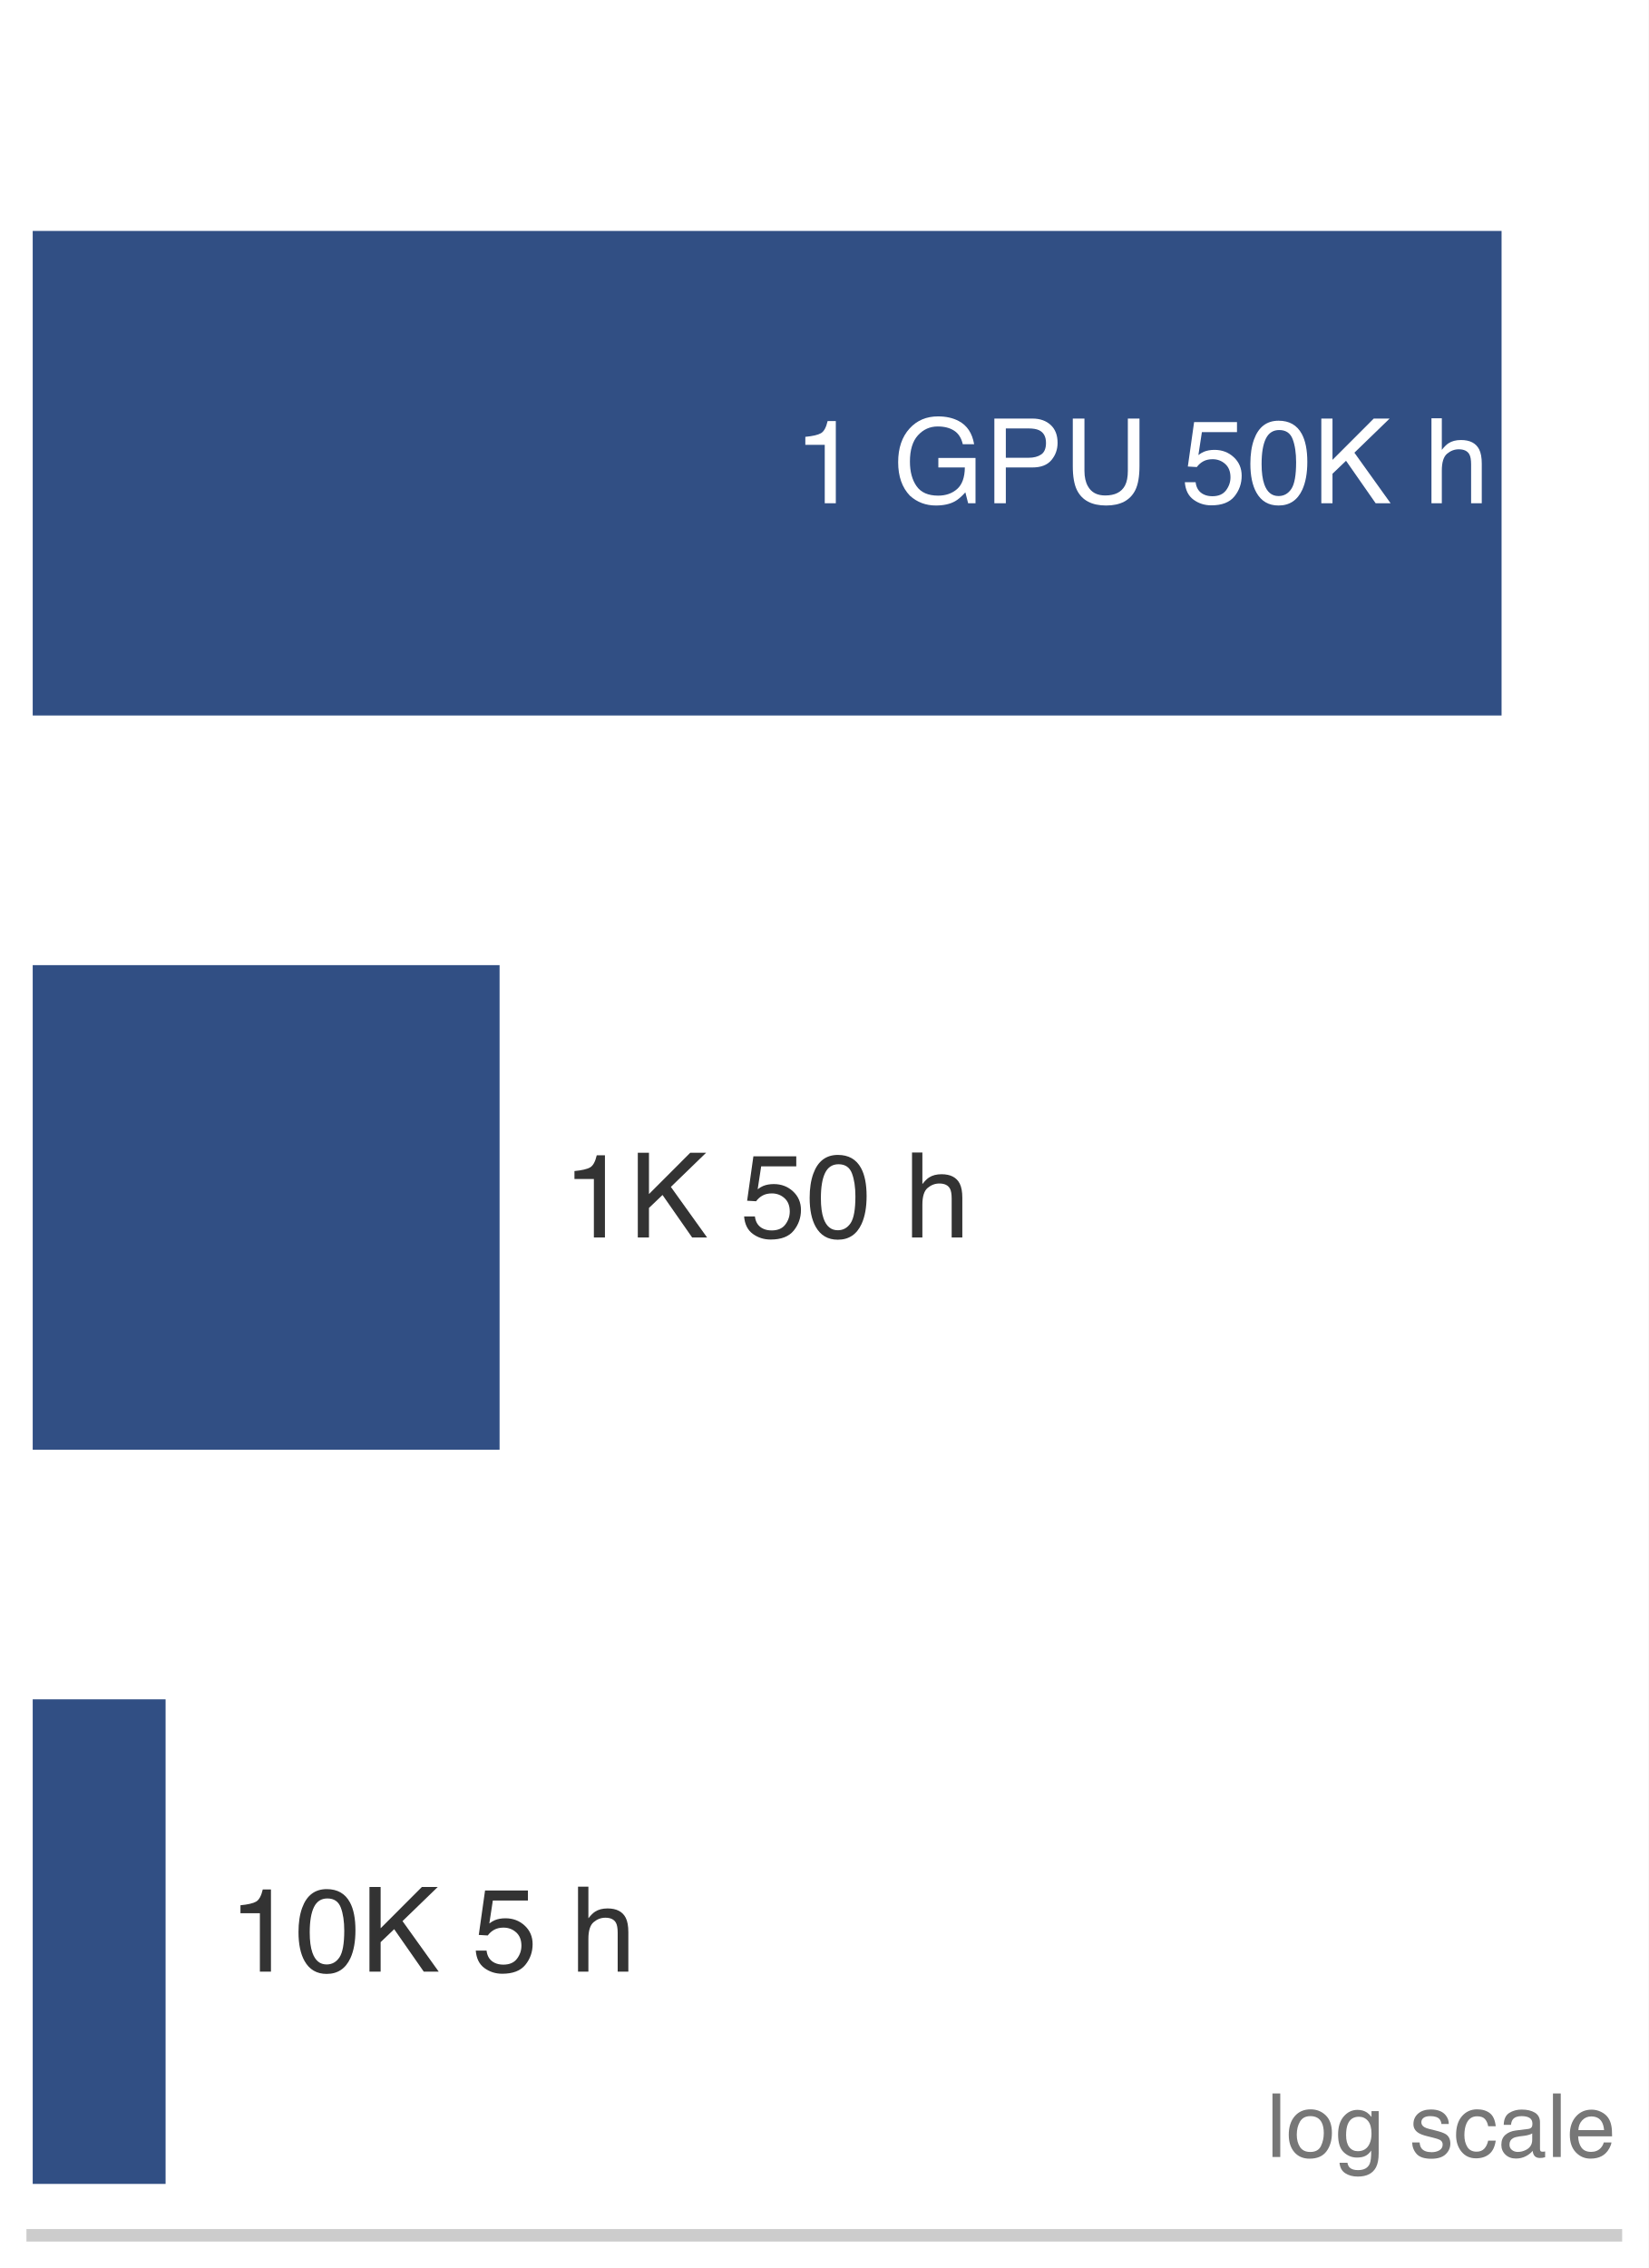
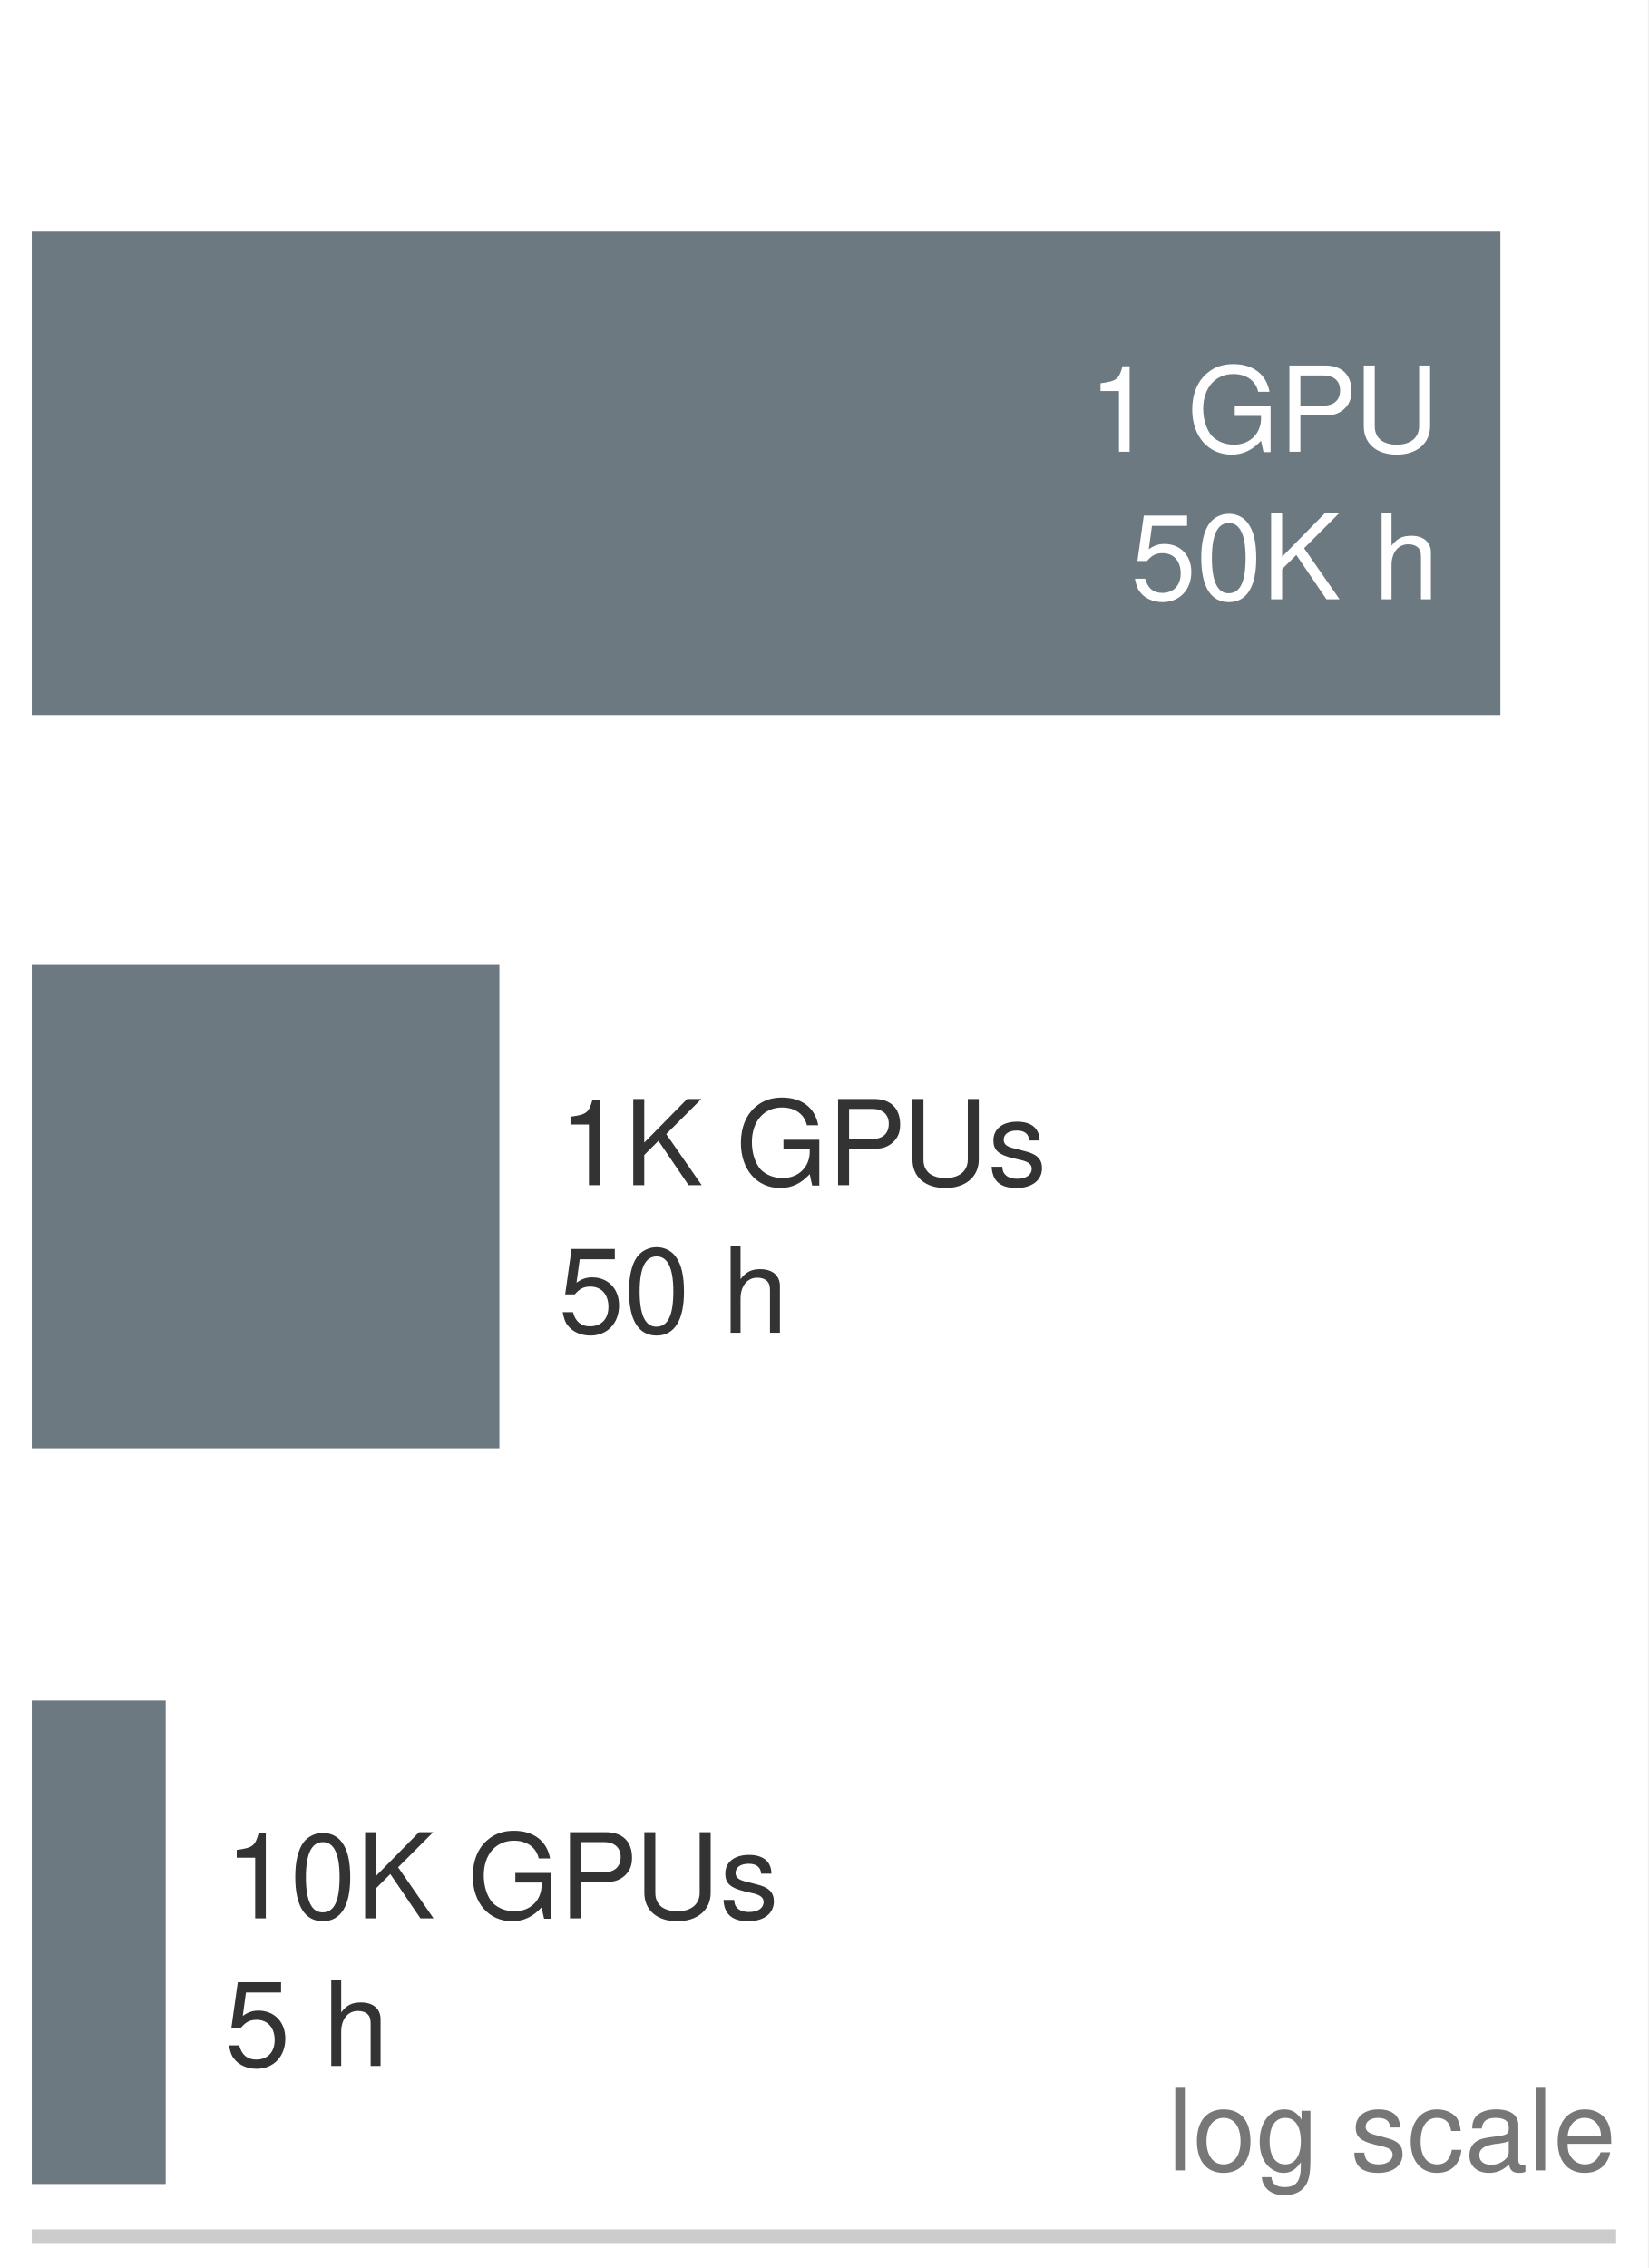
- <svg xmlns="http://www.w3.org/2000/svg" xmlns:xlink="http://www.w3.org/1999/xlink" width="72.63pt" height="99.9pt" viewBox="0 0 72.63 99.9" version="1.1" font-family="Helvetica Neue, Helvetica, Arial, sans-serif">
-   <defs>
-     <style type="text/css">*{stroke-linejoin: round; stroke-linecap: butt}</style>
-   </defs>
-   <g id="figure_1">
-     <g id="patch_1">
-       <path d="M 0 99.9 L 72.63 99.9 L 72.63 0 L 0 0 z " style="fill: #ffffff" />
-     </g>
-     <g id="axes_1">
-       <g id="patch_2">
-         <path d="M 1.44 98.46 L 71.19 98.46 L 71.19 1.44 L 1.44 1.44 z " style="fill: #ffffff" />
-       </g>
-       <g id="patch_3">
-         <path d="M 1.44 31.516 L 66.152 31.516 L 66.152 10.172 L 1.44 10.172 z " clip-path="url(#p879ee31a35)" style="fill: #1F407A; opacity: 0.92" />
-       </g>
-       <g id="patch_4">
-         <path d="M 1.44 63.856 L 22.009 63.856 L 22.009 42.512 L 1.44 42.512 z " clip-path="url(#p879ee31a35)" style="fill: #1F407A; opacity: 0.92" />
-       </g>
-       <g id="patch_5">
-         <path d="M 1.44 96.196 L 7.295 96.196 L 7.295 74.852 L 1.44 74.852 z " clip-path="url(#p879ee31a35)" style="fill: #1F407A; opacity: 0.92" />
-       </g>
-       <g id="matplotlib.axis_1" />
-       <g id="matplotlib.axis_2" />
-       <g id="patch_6">
-         <path d="M 1.44 98.46 L 71.19 98.46 " style="fill: none; stroke: #cccccc; stroke-width: 0.55; stroke-linejoin: miter; stroke-linecap: square" />
-       </g>
-       <g id="text_1">
-         <g style="fill: #ffffff" transform="translate(34.98099 22.16716) scale(0.052 -0.052)">
-           <defs>
-             <path id="Helvetica-31" d="M 613 3169 L 613 3600 Q 1222 3659 1462 3798 Q 1703 3938 1822 4456 L 2266 4456 L 2266 0 L 1666 0 L 1666 3169 L 613 3169 z " transform="scale(0.015625)" />
-             <path id="Helvetica-20" transform="scale(0.015625)" />
-             <path id="Helvetica-47" d="M 2472 4709 Q 3119 4709 3591 4459 Q 4275 4100 4428 3200 L 3813 3200 Q 3700 3703 3347 3933 Q 2994 4163 2456 4163 Q 1819 4163 1383 3684 Q 947 3206 947 2259 Q 947 1441 1306 927 Q 1666 413 2478 413 Q 3100 413 3508 773 Q 3916 1134 3925 1941 L 2488 1941 L 2488 2456 L 4503 2456 L 4503 0 L 4103 0 L 3953 591 Q 3638 244 3394 109 Q 2984 -122 2353 -122 Q 1538 -122 950 406 Q 309 1069 309 2225 Q 309 3378 934 4059 Q 1528 4709 2472 4709 z M 2369 4716 L 2369 4716 z " transform="scale(0.015625)" />
-             <path id="Helvetica-50" d="M 547 4591 L 2613 4591 Q 3225 4591 3600 4245 Q 3975 3900 3975 3275 Q 3975 2738 3640 2339 Q 3306 1941 2613 1941 L 1169 1941 L 1169 0 L 547 0 L 547 4591 z M 3347 3272 Q 3347 3778 2972 3959 Q 2766 4056 2406 4056 L 1169 4056 L 1169 2466 L 2406 2466 Q 2825 2466 3086 2644 Q 3347 2822 3347 3272 z " transform="scale(0.015625)" />
-             <path id="Helvetica-55" d="M 1163 4591 L 1163 1753 Q 1163 1253 1350 922 Q 1628 422 2288 422 Q 3078 422 3363 963 Q 3516 1256 3516 1753 L 3516 4591 L 4147 4591 L 4147 2013 Q 4147 1166 3919 709 Q 3500 -122 2338 -122 Q 1175 -122 759 709 Q 531 1166 531 2013 L 531 4591 L 1163 4591 z M 2341 4591 L 2341 4591 z " transform="scale(0.015625)" />
-             <path id="Helvetica-35" d="M 791 1141 Q 847 659 1238 475 Q 1438 381 1700 381 Q 2200 381 2440 700 Q 2681 1019 2681 1406 Q 2681 1875 2395 2131 Q 2109 2388 1709 2388 Q 1419 2388 1211 2275 Q 1003 2163 856 1963 L 369 1991 L 709 4400 L 3034 4400 L 3034 3856 L 1131 3856 L 941 2613 Q 1097 2731 1238 2791 Q 1488 2894 1816 2894 Q 2431 2894 2859 2497 Q 3288 2100 3288 1491 Q 3288 856 2895 371 Q 2503 -113 1644 -113 Q 1097 -113 676 195 Q 256 503 206 1141 L 791 1141 z " transform="scale(0.015625)" />
-             <path id="Helvetica-30" d="M 1731 4475 Q 2600 4475 2988 3759 Q 3288 3206 3288 2244 Q 3288 1331 3016 734 Q 2622 -122 1728 -122 Q 922 -122 528 578 Q 200 1163 200 2147 Q 200 2909 397 3456 Q 766 4475 1731 4475 z M 1725 391 Q 2163 391 2422 778 Q 2681 1166 2681 2222 Q 2681 2984 2493 3476 Q 2306 3969 1766 3969 Q 1269 3969 1039 3501 Q 809 3034 809 2125 Q 809 1441 956 1025 Q 1181 391 1725 391 z " transform="scale(0.015625)" />
-             <path id="Helvetica-4b" d="M 488 4591 L 1094 4591 L 1094 2353 L 3331 4591 L 4191 4591 L 2281 2741 L 4244 0 L 3434 0 L 1828 2303 L 1094 1600 L 1094 0 L 488 0 L 488 4591 z " transform="scale(0.015625)" />
-             <path id="Helvetica-68" d="M 413 4606 L 975 4606 L 975 2894 Q 1175 3147 1334 3250 Q 1606 3428 2013 3428 Q 2741 3428 3000 2919 Q 3141 2641 3141 2147 L 3141 0 L 2563 0 L 2563 2109 Q 2563 2478 2469 2650 Q 2316 2925 1894 2925 Q 1544 2925 1259 2684 Q 975 2444 975 1775 L 975 0 L 413 0 L 413 4606 z " transform="scale(0.015625)" />
-           </defs>
-           <use xlink:href="#Helvetica-31" />
-           <use xlink:href="#Helvetica-20" transform="translate(55.61523 0)" />
-           <use xlink:href="#Helvetica-47" transform="translate(83.39844 0)" />
-           <use xlink:href="#Helvetica-50" transform="translate(161.1816 0)" />
-           <use xlink:href="#Helvetica-55" transform="translate(227.8809 0)" />
-           <use xlink:href="#Helvetica-20" transform="translate(300.0977 0)" />
-           <use xlink:href="#Helvetica-35" transform="translate(327.8809 0)" />
-           <use xlink:href="#Helvetica-30" transform="translate(383.4961 0)" />
-           <use xlink:href="#Helvetica-4b" transform="translate(439.1113 0)" />
-           <use xlink:href="#Helvetica-20" transform="translate(505.8105 0)" />
-           <use xlink:href="#Helvetica-68" transform="translate(533.5938 0)" />
-         </g>
-       </g>
-       <g id="text_2">
-         <g style="fill: #333333" transform="translate(24.80993 54.50716) scale(0.052 -0.052)">
-           <use xlink:href="#Helvetica-31" />
-           <use xlink:href="#Helvetica-4b" transform="translate(55.61523 0)" />
-           <use xlink:href="#Helvetica-20" transform="translate(122.3145 0)" />
-           <use xlink:href="#Helvetica-35" transform="translate(150.0977 0)" />
-           <use xlink:href="#Helvetica-30" transform="translate(205.7129 0)" />
-           <use xlink:href="#Helvetica-20" transform="translate(261.3281 0)" />
-           <use xlink:href="#Helvetica-68" transform="translate(289.1113 0)" />
-         </g>
-       </g>
-       <g id="text_3">
-         <g style="fill: #333333" transform="translate(10.09587 86.84716) scale(0.052 -0.052)">
-           <use xlink:href="#Helvetica-31" />
-           <use xlink:href="#Helvetica-30" transform="translate(55.61523 0)" />
-           <use xlink:href="#Helvetica-4b" transform="translate(111.2305 0)" />
-           <use xlink:href="#Helvetica-20" transform="translate(177.9297 0)" />
-           <use xlink:href="#Helvetica-35" transform="translate(205.7129 0)" />
-           <use xlink:href="#Helvetica-20" transform="translate(261.3281 0)" />
-           <use xlink:href="#Helvetica-68" transform="translate(289.1113 0)" />
-         </g>
-       </g>
-       <g id="text_4">
-         <g style="fill: #777777" transform="translate(55.79841 95.00992) scale(0.039 -0.039)">
-           <defs>
-             <path id="Helvetica-6c" d="M 428 4591 L 991 4591 L 991 0 L 428 0 L 428 4591 z " transform="scale(0.015625)" />
-             <path id="Helvetica-6f" d="M 1741 363 Q 2300 363 2508 786 Q 2716 1209 2716 1728 Q 2716 2197 2566 2491 Q 2328 2953 1747 2953 Q 1231 2953 997 2559 Q 763 2166 763 1609 Q 763 1075 997 719 Q 1231 363 1741 363 z M 1763 3444 Q 2409 3444 2856 3012 Q 3303 2581 3303 1744 Q 3303 934 2909 406 Q 2516 -122 1688 -122 Q 997 -122 590 345 Q 184 813 184 1600 Q 184 2444 612 2944 Q 1041 3444 1763 3444 z M 1744 3428 L 1744 3428 z " transform="scale(0.015625)" />
-             <path id="Helvetica-67" d="M 1594 3406 Q 1988 3406 2281 3213 Q 2441 3103 2606 2894 L 2606 3316 L 3125 3316 L 3125 272 Q 3125 -366 2938 -734 Q 2588 -1416 1616 -1416 Q 1075 -1416 706 -1173 Q 338 -931 294 -416 L 866 -416 Q 906 -641 1028 -763 Q 1219 -950 1628 -950 Q 2275 -950 2475 -494 Q 2594 -225 2584 466 Q 2416 209 2178 84 Q 1941 -41 1550 -41 Q 1006 -41 598 345 Q 191 731 191 1622 Q 191 2463 602 2934 Q 1013 3406 1594 3406 z M 2606 1688 Q 2606 2309 2350 2609 Q 2094 2909 1697 2909 Q 1103 2909 884 2353 Q 769 2056 769 1575 Q 769 1009 998 714 Q 1228 419 1616 419 Q 2222 419 2469 966 Q 2606 1275 2606 1688 z M 1659 3428 L 1659 3428 z " transform="scale(0.015625)" />
-             <path id="Helvetica-73" d="M 747 1050 Q 772 769 888 619 Q 1100 347 1625 347 Q 1938 347 2175 483 Q 2413 619 2413 903 Q 2413 1119 2222 1231 Q 2100 1300 1741 1391 L 1294 1503 Q 866 1609 663 1741 Q 300 1969 300 2372 Q 300 2847 642 3140 Q 984 3434 1563 3434 Q 2319 3434 2653 2991 Q 2863 2709 2856 2384 L 2325 2384 Q 2309 2575 2191 2731 Q 1997 2953 1519 2953 Q 1200 2953 1036 2831 Q 872 2709 872 2509 Q 872 2291 1088 2159 Q 1213 2081 1456 2022 L 1828 1931 Q 2434 1784 2641 1647 Q 2969 1431 2969 969 Q 2969 522 2630 197 Q 2291 -128 1597 -128 Q 850 -128 539 211 Q 228 550 206 1050 L 747 1050 z M 1578 3428 L 1578 3428 z " transform="scale(0.015625)" />
-             <path id="Helvetica-63" d="M 1703 3444 Q 2269 3444 2623 3169 Q 2978 2894 3050 2222 L 2503 2222 Q 2453 2531 2275 2736 Q 2097 2941 1703 2941 Q 1166 2941 934 2416 Q 784 2075 784 1575 Q 784 1072 996 728 Q 1209 384 1666 384 Q 2016 384 2220 598 Q 2425 813 2503 1184 L 3050 1184 Q 2956 519 2581 211 Q 2206 -97 1622 -97 Q 966 -97 575 383 Q 184 863 184 1581 Q 184 2463 612 2953 Q 1041 3444 1703 3444 z M 1616 3428 L 1616 3428 z " transform="scale(0.015625)" />
-             <path id="Helvetica-61" d="M 844 891 Q 844 647 1022 506 Q 1200 366 1444 366 Q 1741 366 2019 503 Q 2488 731 2488 1250 L 2488 1703 Q 2384 1638 2221 1594 Q 2059 1550 1903 1531 L 1563 1488 Q 1256 1447 1103 1359 Q 844 1213 844 891 z M 2206 2028 Q 2400 2053 2466 2191 Q 2503 2266 2503 2406 Q 2503 2694 2298 2823 Q 2094 2953 1713 2953 Q 1272 2953 1088 2716 Q 984 2584 953 2325 L 428 2325 Q 444 2944 830 3186 Q 1216 3428 1725 3428 Q 2316 3428 2684 3203 Q 3050 2978 3050 2503 L 3050 575 Q 3050 488 3086 434 Q 3122 381 3238 381 Q 3275 381 3322 386 Q 3369 391 3422 400 L 3422 -16 Q 3291 -53 3222 -62 Q 3153 -72 3034 -72 Q 2744 -72 2613 134 Q 2544 244 2516 444 Q 2344 219 2022 53 Q 1700 -113 1313 -113 Q 847 -113 551 170 Q 256 453 256 878 Q 256 1344 547 1600 Q 838 1856 1309 1916 L 2206 2028 z M 1741 3428 L 1741 3428 z " transform="scale(0.015625)" />
-             <path id="Helvetica-65" d="M 1806 3422 Q 2163 3422 2497 3255 Q 2831 3088 3006 2822 Q 3175 2569 3231 2231 Q 3281 2000 3281 1494 L 828 1494 Q 844 984 1069 676 Q 1294 369 1766 369 Q 2206 369 2469 659 Q 2619 828 2681 1050 L 3234 1050 Q 3213 866 3089 639 Q 2966 413 2813 269 Q 2556 19 2178 -69 Q 1975 -119 1719 -119 Q 1094 -119 659 336 Q 225 791 225 1609 Q 225 2416 662 2919 Q 1100 3422 1806 3422 z M 2703 1941 Q 2669 2306 2544 2525 Q 2313 2931 1772 2931 Q 1384 2931 1121 2651 Q 859 2372 844 1941 L 2703 1941 z M 1753 3428 L 1753 3428 z " transform="scale(0.015625)" />
-           </defs>
-           <use xlink:href="#Helvetica-6c" />
-           <use xlink:href="#Helvetica-6f" transform="translate(22.2168 0)" />
-           <use xlink:href="#Helvetica-67" transform="translate(77.83203 0)" />
-           <use xlink:href="#Helvetica-20" transform="translate(133.4473 0)" />
-           <use xlink:href="#Helvetica-73" transform="translate(161.2305 0)" />
-           <use xlink:href="#Helvetica-63" transform="translate(211.2305 0)" />
-           <use xlink:href="#Helvetica-61" transform="translate(261.2305 0)" />
-           <use xlink:href="#Helvetica-6c" transform="translate(316.8457 0)" />
-           <use xlink:href="#Helvetica-65" transform="translate(339.0625 0)" />
-         </g>
-       </g>
-     </g>
+ <svg xmlns="http://www.w3.org/2000/svg" version="1.1" width="72.63pt" height="99.9pt" viewBox="0 0 72.63 99.9" font-family="Helvetica Neue, Helvetica, Arial, sans-serif">
+   <rect x="0" y="0" width="72.6" height="99.9" fill="#ffffff" />
+   <g fill="#5E6B73" fill-opacity="0.9">
+     <rect x="1.4" y="10.2" width="64.7" height="21.3" />
+     <rect x="1.4" y="42.5" width="20.6" height="21.3" />
+     <rect x="1.4" y="74.9" width="5.9" height="21.3" />
  </g>
-   <defs>
-     <clipPath id="p879ee31a35">
-       <rect x="1.44" y="1.44" width="69.75" height="97.02" />
-     </clipPath>
-   </defs>
+   <line x1="1.4" y1="98.5" x2="71.2" y2="98.5" stroke="#cccccc" stroke-width="0.6" />
+   <g font-size="5.2">
+     <text x="63.4" y="19.9" fill="#ffffff" text-anchor="end">1 GPU</text>
+     <text x="63.4" y="26.4" fill="#ffffff" text-anchor="end">50K h</text>
+     <text x="24.6" y="52.2" fill="#333333">1K GPUs</text>
+     <text x="24.6" y="58.7" fill="#333333">50 h</text>
+     <text x="9.9" y="84.5" fill="#333333">10K GPUs</text>
+     <text x="9.9" y="91.0" fill="#333333">5 h</text>
+   </g>
+   <text x="71.2" y="95.6" font-size="5" fill="#777777" text-anchor="end">log scale</text>
</svg>
